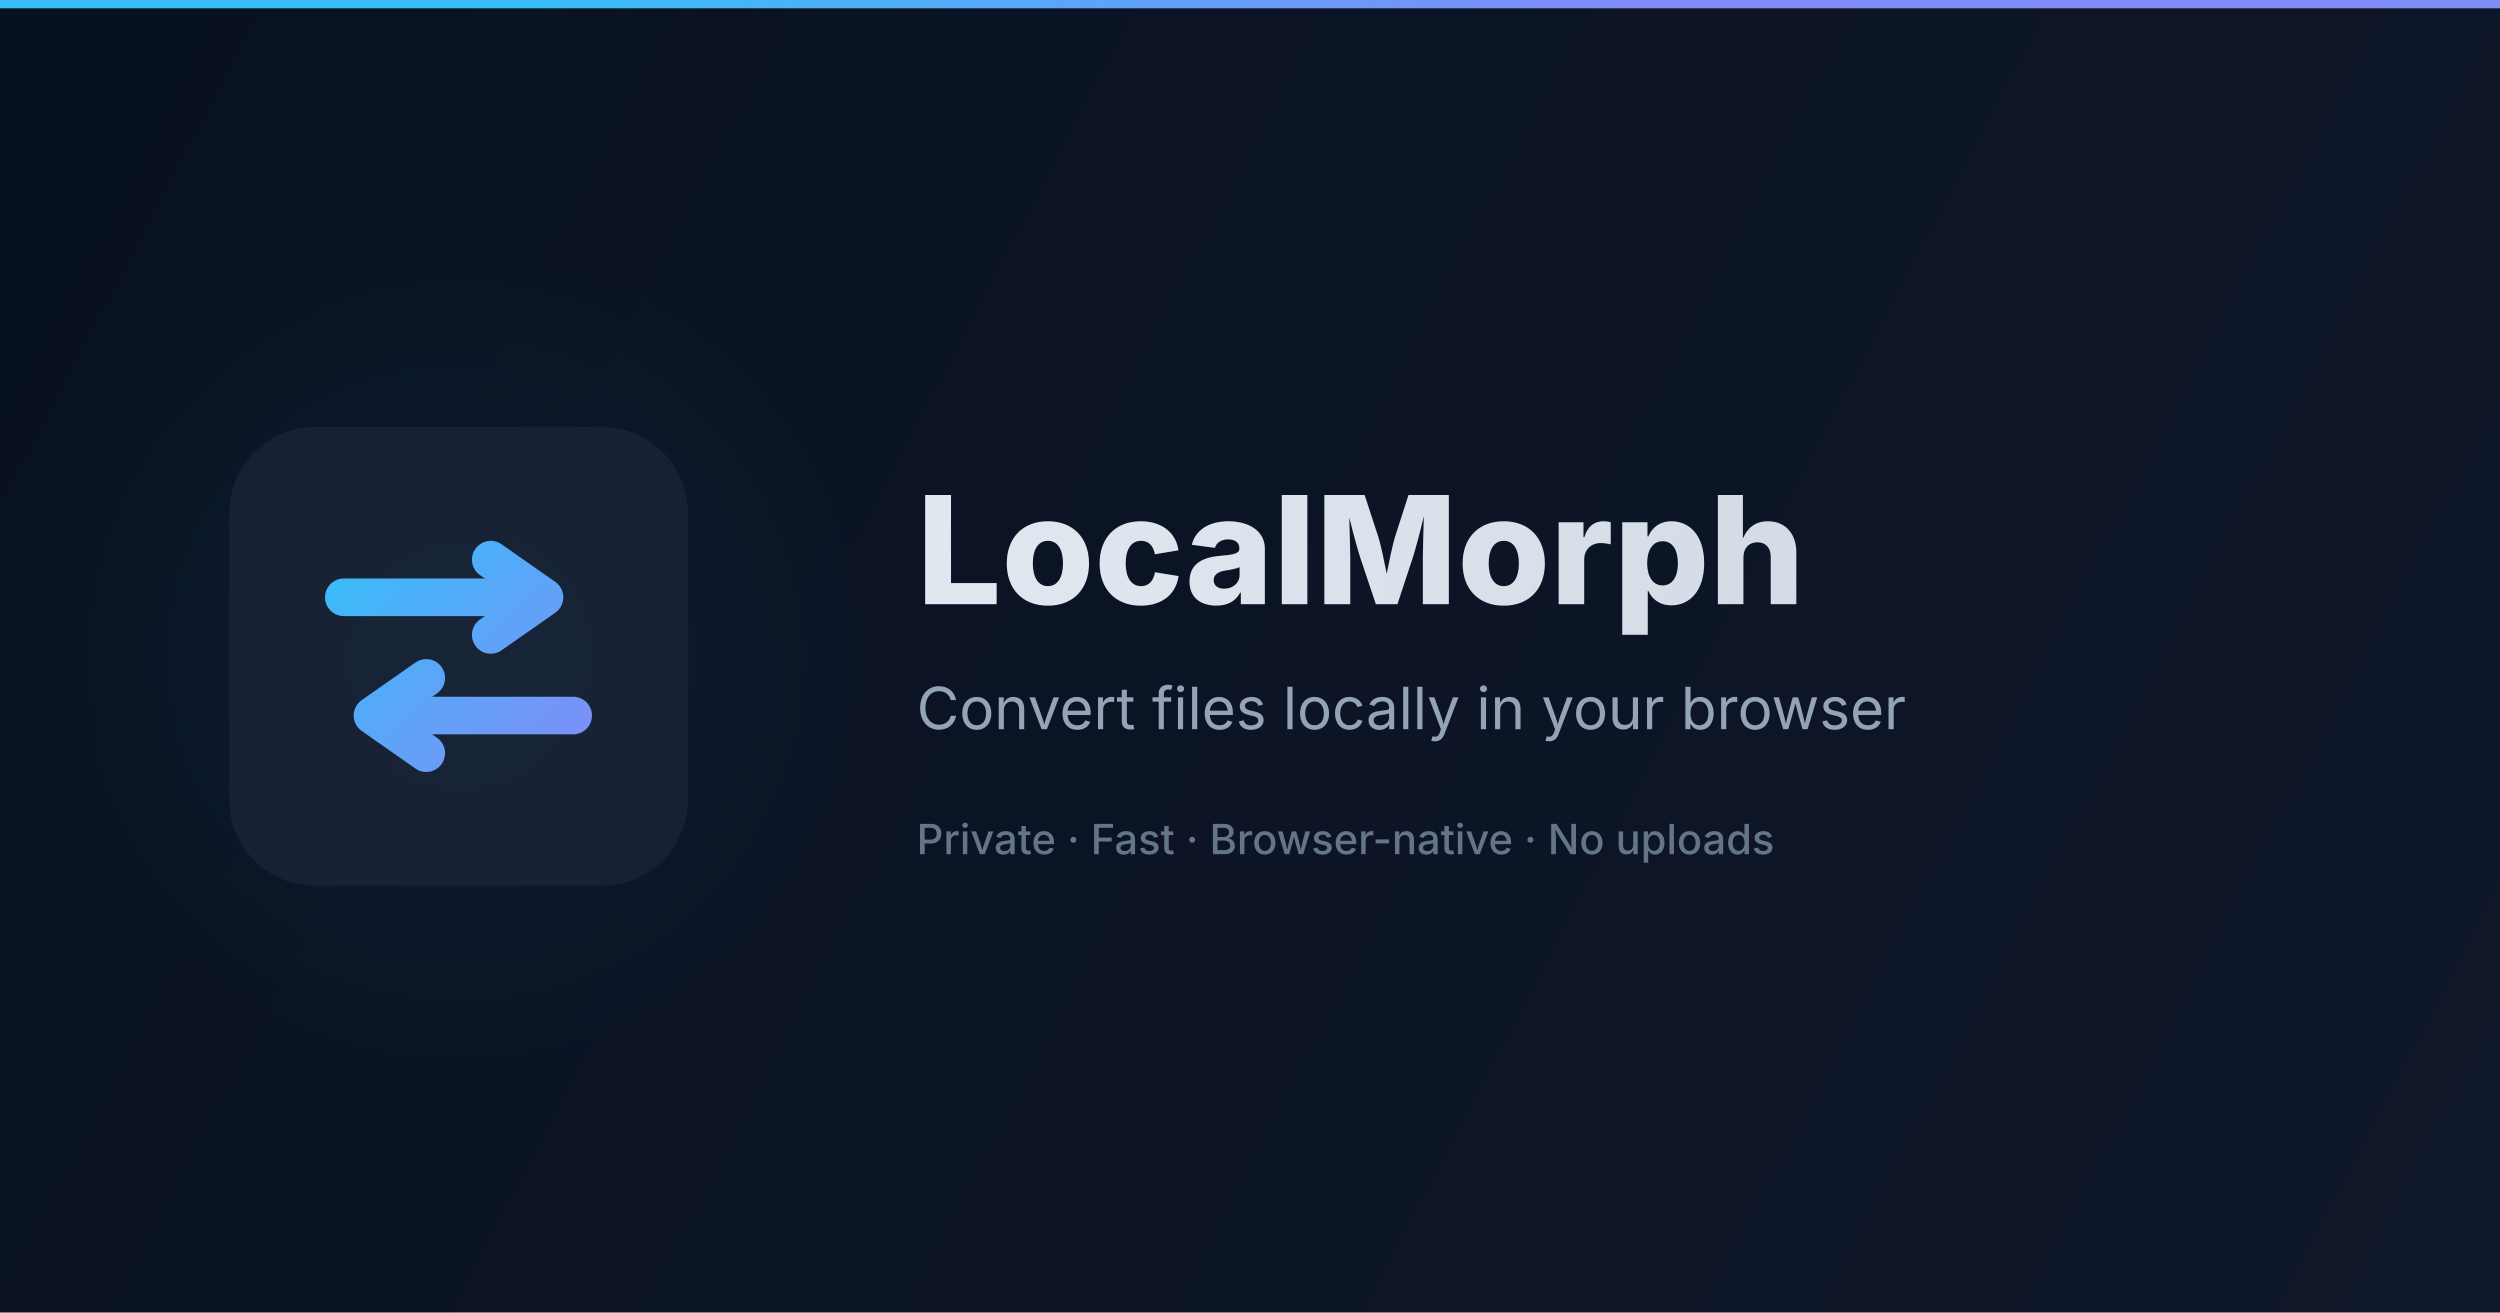
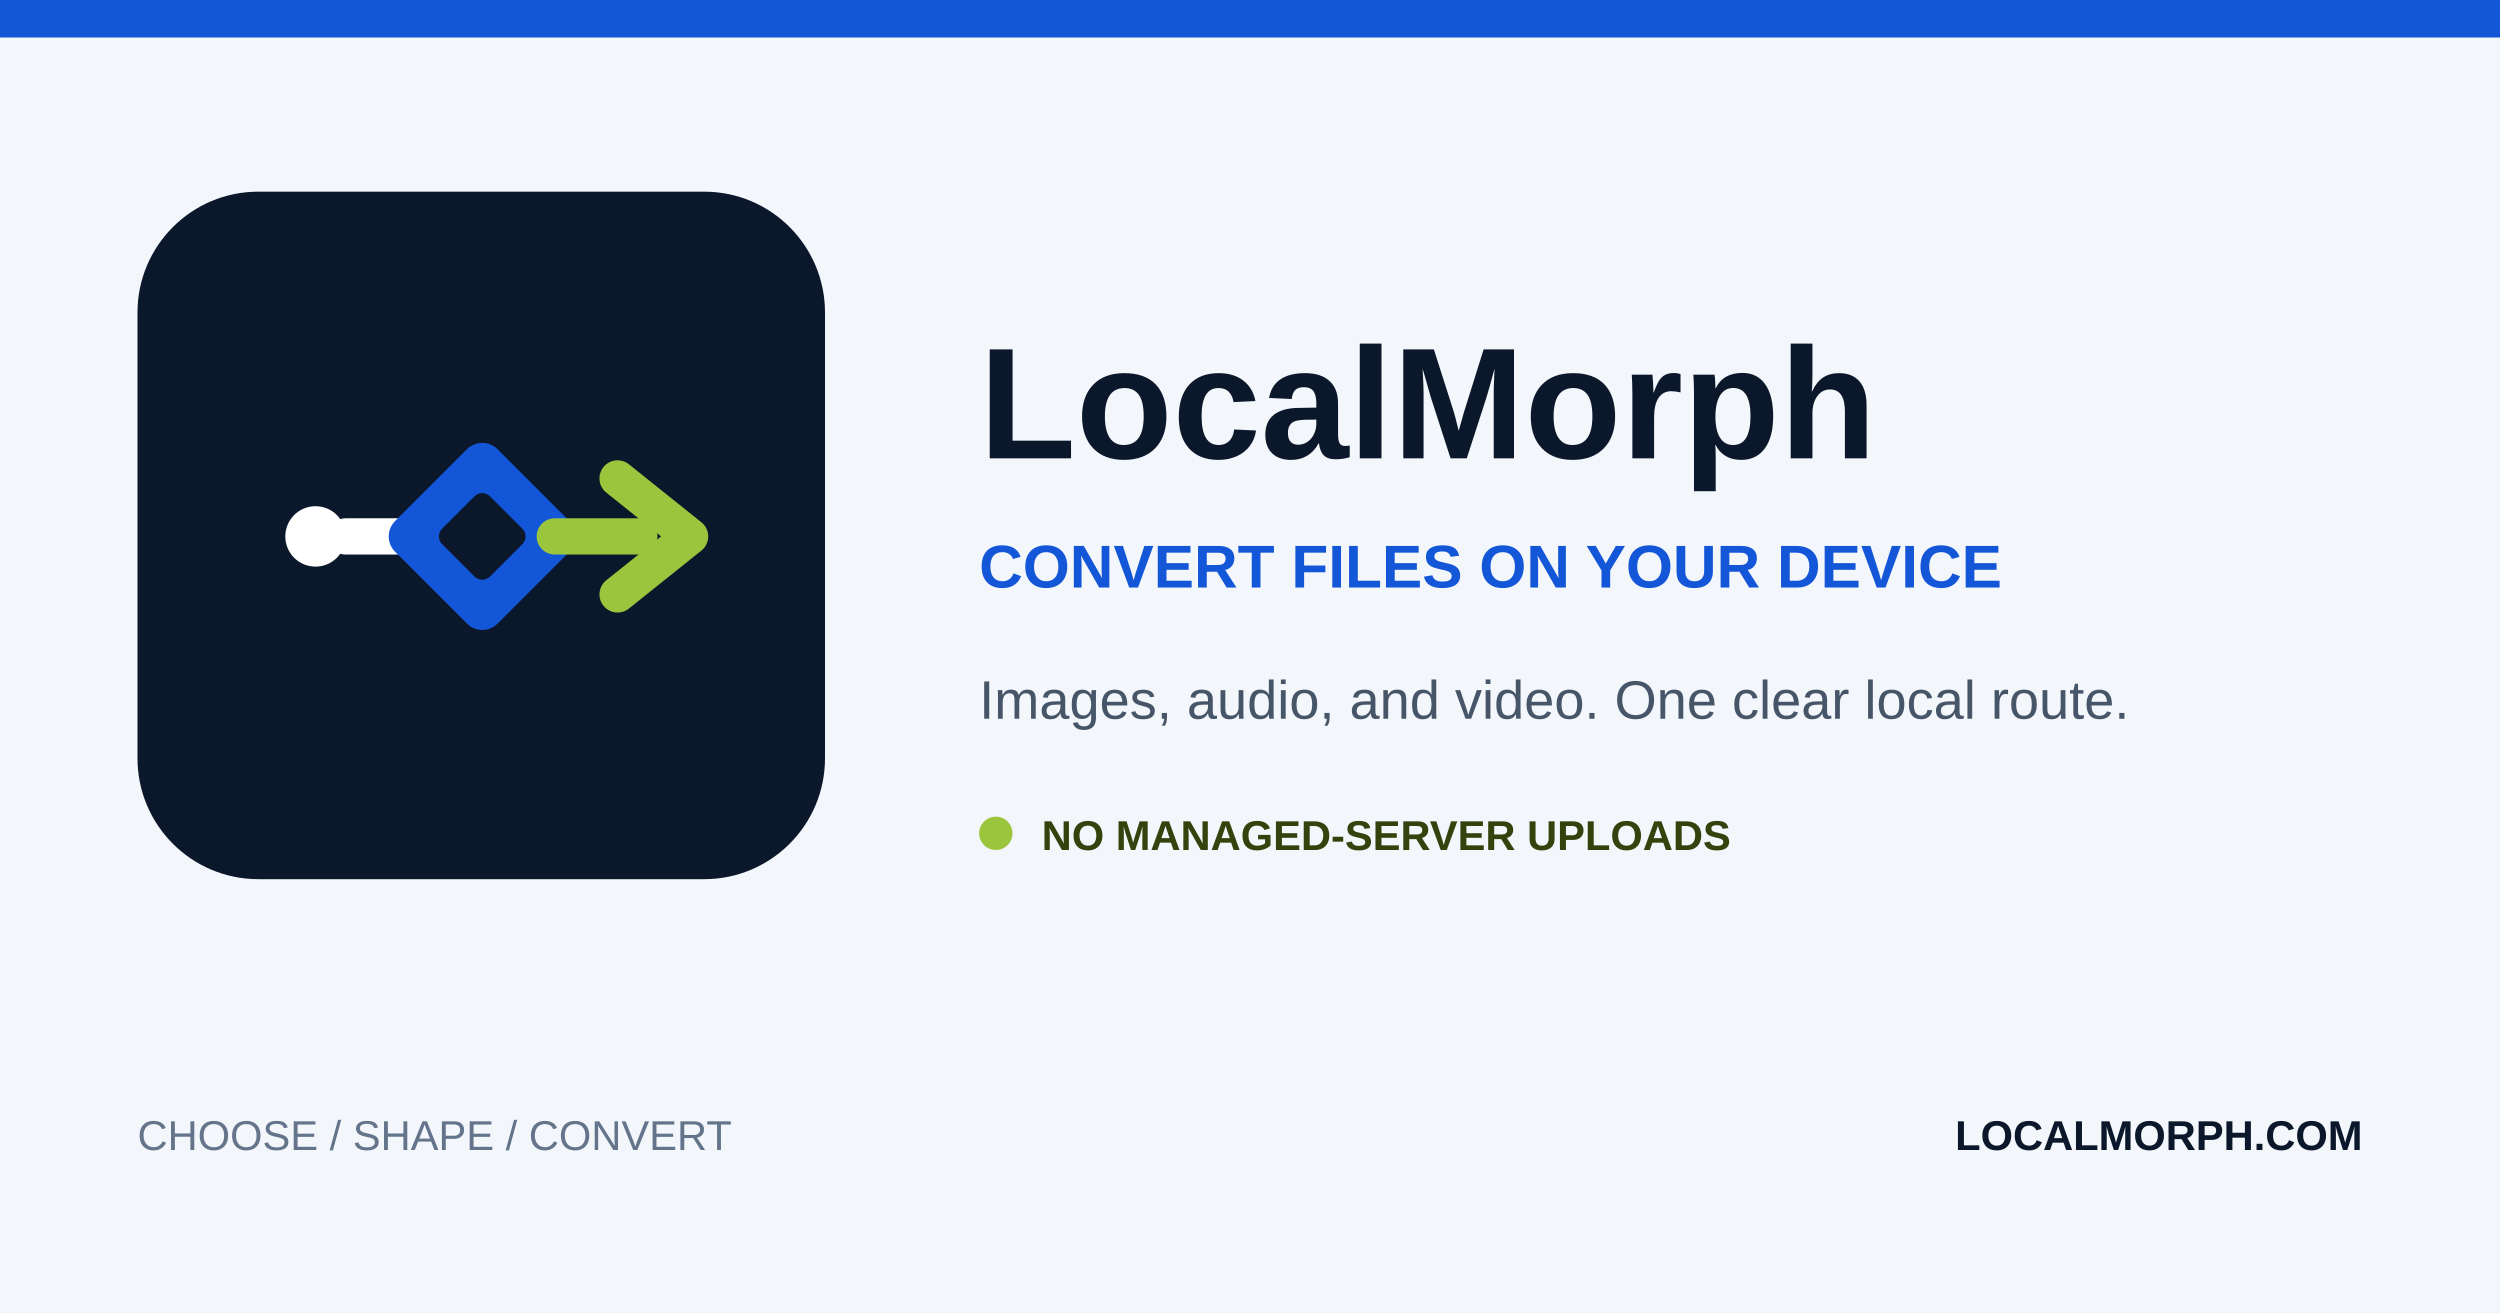
<svg xmlns="http://www.w3.org/2000/svg" viewBox="0 0 1200 630">
-   <defs>
-     <linearGradient id="og-bg" x1="0" y1="0" x2="1200" y2="630" gradientUnits="userSpaceOnUse">
-       <stop offset="0%" stop-color="#081120" />
-       <stop offset="100%" stop-color="#0f172a" />
-     </linearGradient>
-     <linearGradient id="og-ag" x1="80" y1="180" x2="340" y2="440" gradientUnits="userSpaceOnUse">
-       <stop offset="0%" stop-color="#38bdf8" />
-       <stop offset="100%" stop-color="#818cf8" />
-     </linearGradient>
-     <radialGradient id="og-glow" cx="220" cy="315" r="200" gradientUnits="userSpaceOnUse">
-       <stop offset="0%" stop-color="#38bdf8" stop-opacity="0.08" />
-       <stop offset="100%" stop-color="#38bdf8" stop-opacity="0" />
-     </radialGradient>
-     <linearGradient id="og-text" x1="440" y1="240" x2="1100" y2="340" gradientUnits="userSpaceOnUse">
-       <stop offset="0%" stop-color="#e2e8f0" />
-       <stop offset="100%" stop-color="#cbd5e1" />
-     </linearGradient>
-   </defs>
-   <rect width="1200" height="630" fill="url(#og-bg)" />
-   <circle cx="220" cy="315" r="200" fill="url(#og-glow)" />
-   <rect x="0" y="0" width="1200" height="4" fill="url(#og-ag)" />
-   <g transform="translate(110,205) scale(0.43)">
-     <rect width="512" height="512" rx="96" fill="#1e293b" fill-opacity="0.6" />
-     <line x1="128" y1="190" x2="332" y2="190" stroke="url(#og-ag)" stroke-width="42" stroke-linecap="round" />
-     <polyline points="292,148 352,190 292,232" stroke="url(#og-ag)" stroke-width="42" fill="none" stroke-linecap="round" stroke-linejoin="round" />
-     <line x1="384" y1="322" x2="180" y2="322" stroke="url(#og-ag)" stroke-width="42" stroke-linecap="round" />
-     <polyline points="220,280 160,322 220,364" stroke="url(#og-ag)" stroke-width="42" fill="none" stroke-linecap="round" stroke-linejoin="round" />
+   <rect width="1200" height="630" fill="#F3F6FA" />
+   <rect x="0" y="0" width="1200" height="18" fill="#1356D8" />
+   <rect x="66" y="92" width="330" height="330" rx="58" fill="#0B172A" />
+   <g transform="translate(83 109) scale(.58)">
+     <circle cx="118" cy="256" r="25" fill="#FFFFFF" />
+     <path d="M143 256H196" stroke="#FFFFFF" stroke-width="30" stroke-linecap="round" />
+     <rect x="196" y="196" width="120" height="120" rx="18" fill="#1356D8" transform="rotate(45 256 256)" />
+     <rect x="228" y="228" width="56" height="56" rx="9" fill="#0B172A" transform="rotate(45 256 256)" />
+     <path d="M316 256H386" stroke="#9BC53D" stroke-width="30" stroke-linecap="round" />
+     <path d="M368 208L428 256L368 304" fill="none" stroke="#9BC53D" stroke-width="30" stroke-linecap="round" stroke-linejoin="round" />
  </g>
-   <text x="440" y="290" font-family="Inter, -apple-system, BlinkMacSystemFont, 'Segoe UI', sans-serif" font-weight="800" font-size="72" fill="url(#og-text)">LocalMorph</text>
-   <text x="440" y="350" font-family="Inter, -apple-system, BlinkMacSystemFont, 'Segoe UI', sans-serif" font-weight="400" font-size="28" fill="#94a3b8">Convert files locally in your browser</text>
-   <text x="440" y="410" font-family="Inter, -apple-system, BlinkMacSystemFont, 'Segoe UI', sans-serif" font-weight="500" font-size="20" fill="#64748b">Private  ·  Fast  ·  Browser-native  ·  No uploads</text>
+   <text x="470" y="220" font-family="Arial, sans-serif" font-weight="700" font-size="76" fill="#0B172A">LocalMorph</text>
+   <text x="470" y="282" font-family="Arial, sans-serif" font-weight="700" font-size="29" fill="#1356D8">CONVERT FILES ON YOUR DEVICE</text>
+   <text x="470" y="345" font-family="Arial, sans-serif" font-size="26" fill="#475569">Images, audio, and video. One clear local route.</text>
+   <g transform="translate(470 392)">
+     <circle cx="8" cy="8" r="8" fill="#9BC53D" />
+     <text x="30" y="16" font-family="Arial, sans-serif" font-weight="700" font-size="20" fill="#33430E">NO MANAGED-SERVER UPLOADS</text>
+   </g>
+   <text x="66" y="552" font-family="Arial, sans-serif" font-size="20" fill="#64748B">CHOOSE  /  SHAPE  /  CONVERT</text>
+   <text x="1134" y="552" text-anchor="end" font-family="Arial, sans-serif" font-weight="700" font-size="20" fill="#0B172A">LOCALMORPH.COM</text>
</svg>
